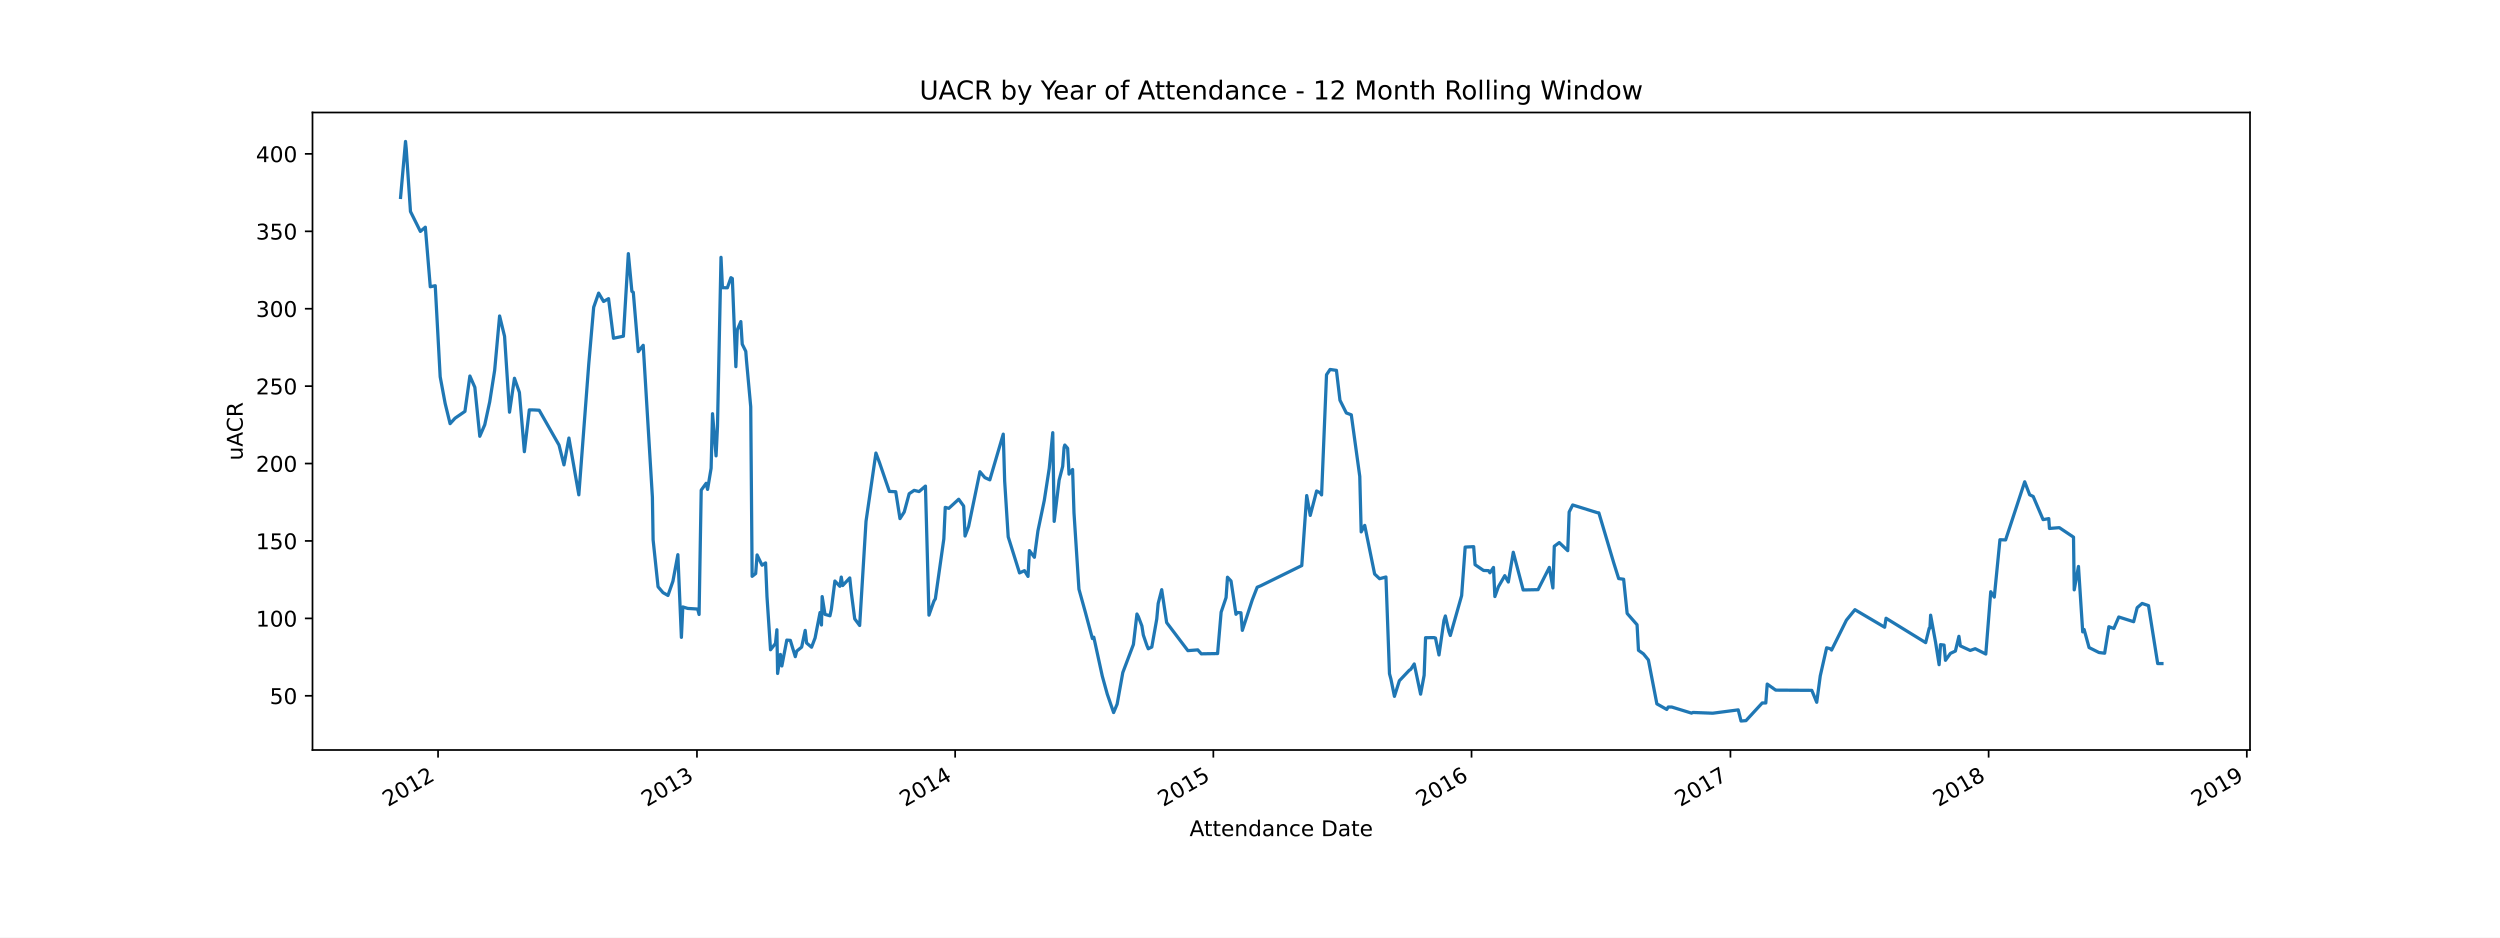
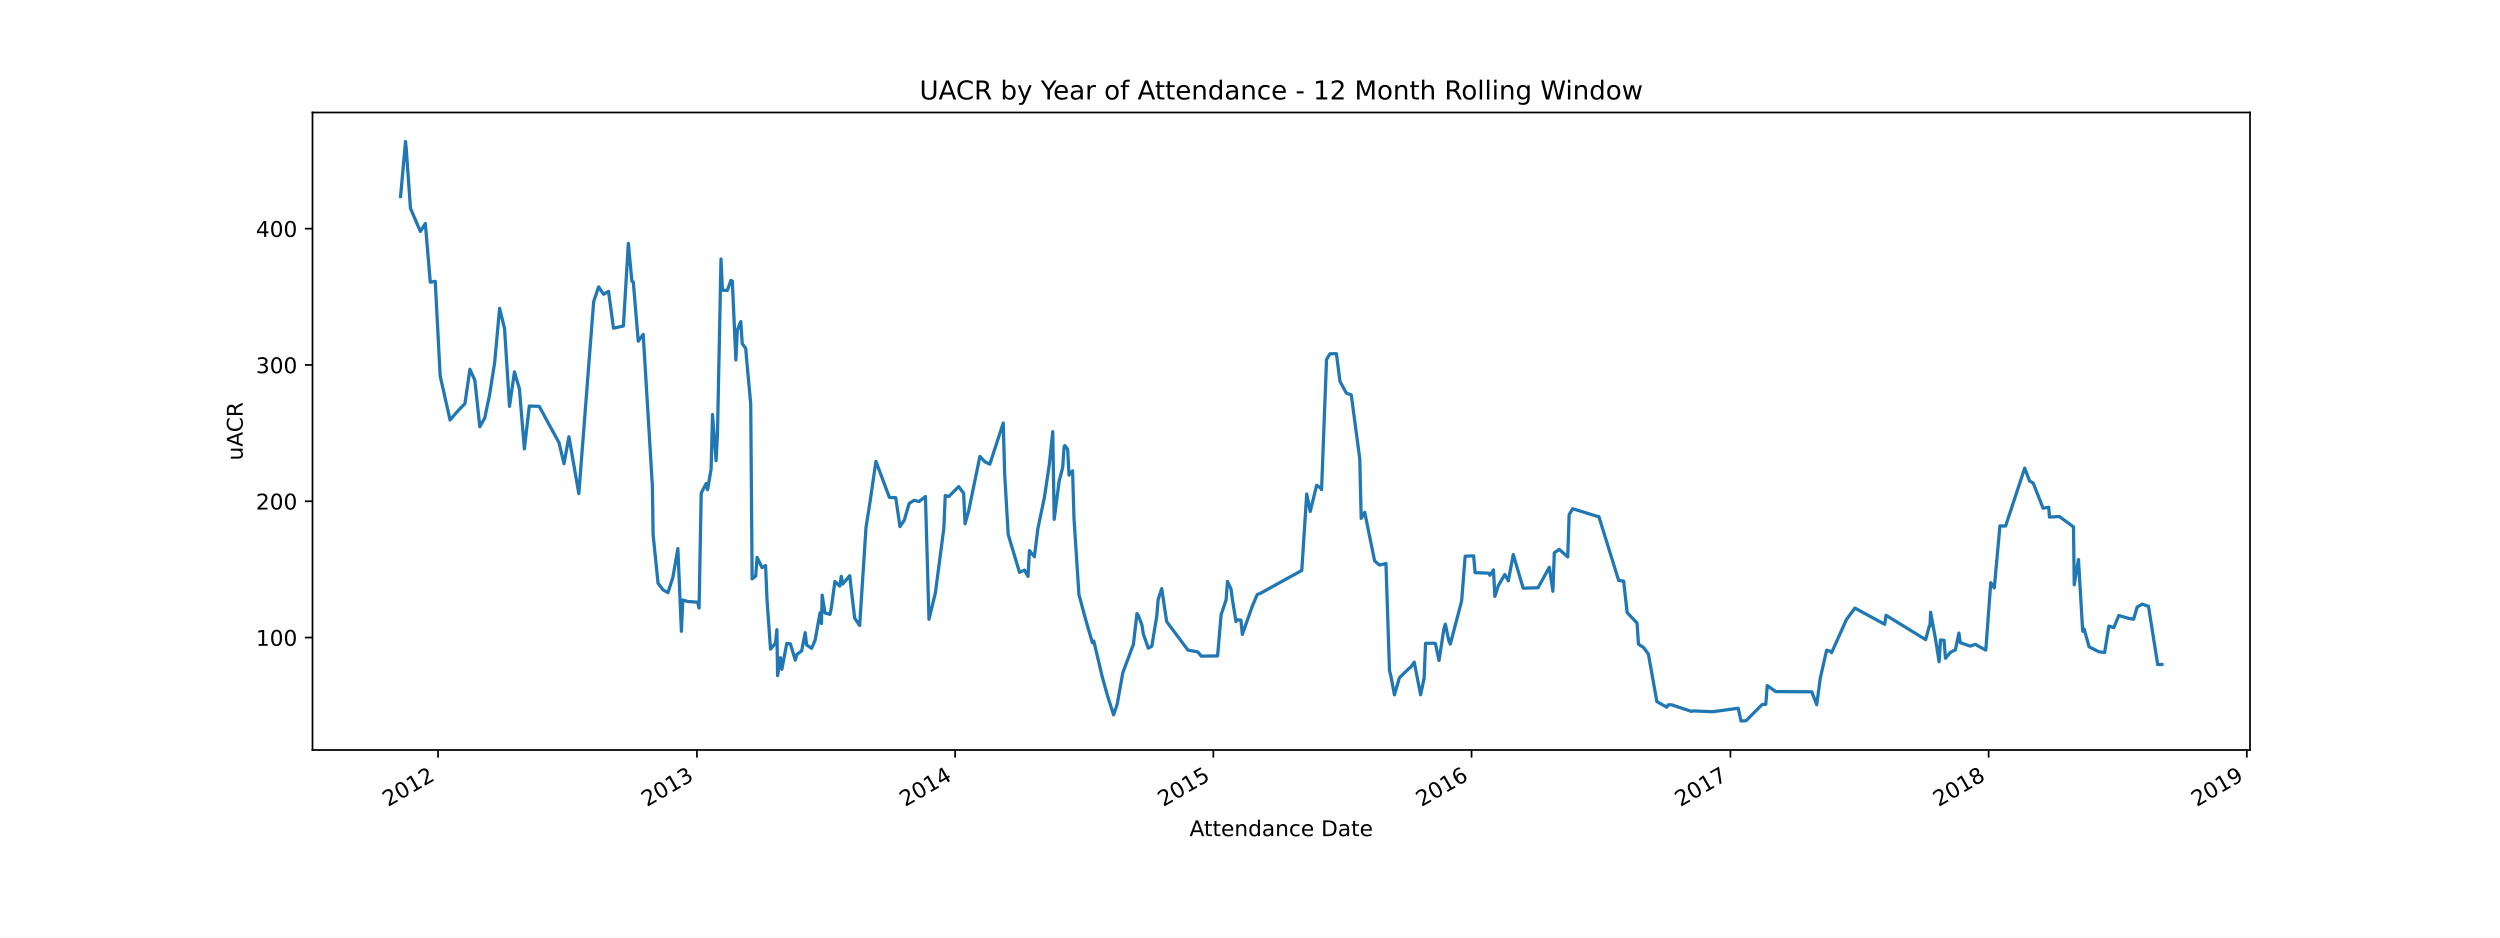
<svg xmlns="http://www.w3.org/2000/svg" xmlns:xlink="http://www.w3.org/1999/xlink" width="1152pt" height="432pt" viewBox="0 0 1152 432" version="1.1">
  <defs>
    <style type="text/css">*{stroke-linejoin: round; stroke-linecap: butt}</style>
  </defs>
  <g id="figure_1">
    <g id="patch_1">
      <path d="M 0 432  L 1152 432  L 1152 0  L 0 0  z " style="fill: #ffffff" />
    </g>
    <g id="axes_1">
      <g id="patch_2">
        <path d="M 144 345.6  L 1036.8 345.6  L 1036.8 51.84  L 144 51.84  z " style="fill: #ffffff" />
      </g>
      <g id="matplotlib.axis_1">
        <g id="xtick_1">
          <g id="line2d_1">
            <defs>
-               <path id="m61295557f3" d="M 0 0  L 0 3.5  " style="stroke: #000000; stroke-width: 0.8" />
+               <path id="m33b42b0a7a" d="M 0 0  L 0 3.5  " style="stroke: #000000; stroke-width: 0.8" />
            </defs>
            <g>
-               <use xlink:href="#m61295557f3" x="201.858" y="345.6" style="stroke: #000000; stroke-width: 0.8" />
+               <use xlink:href="#m33b42b0a7a" x="201.858" y="345.6" style="stroke: #000000; stroke-width: 0.8" />
            </g>
          </g>
          <g id="text_1">
            <g transform="translate(178.7774 371.9054) rotate(-30) scale(0.1 -0.1)">
              <defs>
                <path id="DejaVuSans-32" d="M 1228 531  L 3431 531  L 3431 0  L 469 0  L 469 531  Q 828 903 1448 1529  Q 2069 2156 2228 2338  Q 2531 2678 2651 2914  Q 2772 3150 2772 3378  Q 2772 3750 2511 3984  Q 2250 4219 1831 4219  Q 1534 4219 1204 4116  Q 875 4013 500 3803  L 500 4441  Q 881 4594 1212 4672  Q 1544 4750 1819 4750  Q 2544 4750 2975 4387  Q 3406 4025 3406 3419  Q 3406 3131 3298 2873  Q 3191 2616 2906 2266  Q 2828 2175 2409 1742  Q 1991 1309 1228 531  z " transform="scale(0.015625)" />
                <path id="DejaVuSans-30" d="M 2034 4250  Q 1547 4250 1301 3770  Q 1056 3291 1056 2328  Q 1056 1369 1301 889  Q 1547 409 2034 409  Q 2525 409 2770 889  Q 3016 1369 3016 2328  Q 3016 3291 2770 3770  Q 2525 4250 2034 4250  z M 2034 4750  Q 2819 4750 3233 4129  Q 3647 3509 3647 2328  Q 3647 1150 3233 529  Q 2819 -91 2034 -91  Q 1250 -91 836 529  Q 422 1150 422 2328  Q 422 3509 836 4129  Q 1250 4750 2034 4750  z " transform="scale(0.015625)" />
                <path id="DejaVuSans-31" d="M 794 531  L 1825 531  L 1825 4091  L 703 3866  L 703 4441  L 1819 4666  L 2450 4666  L 2450 531  L 3481 531  L 3481 0  L 794 0  L 794 531  z " transform="scale(0.015625)" />
              </defs>
              <use xlink:href="#DejaVuSans-32" />
              <use xlink:href="#DejaVuSans-30" x="63.623" />
              <use xlink:href="#DejaVuSans-31" x="127.246" />
              <use xlink:href="#DejaVuSans-32" x="190.869" />
            </g>
          </g>
        </g>
        <g id="xtick_2">
          <g id="line2d_2">
            <g>
-               <use xlink:href="#m61295557f3" x="321.158" y="345.6" style="stroke: #000000; stroke-width: 0.8" />
+               <use xlink:href="#m33b42b0a7a" x="321.158" y="345.6" style="stroke: #000000; stroke-width: 0.8" />
            </g>
          </g>
          <g id="text_2">
            <g transform="translate(298.0782 371.9054) rotate(-30) scale(0.1 -0.1)">
              <defs>
                <path id="DejaVuSans-33" d="M 2597 2516  Q 3050 2419 3304 2112  Q 3559 1806 3559 1356  Q 3559 666 3084 287  Q 2609 -91 1734 -91  Q 1441 -91 1130 -33  Q 819 25 488 141  L 488 750  Q 750 597 1062 519  Q 1375 441 1716 441  Q 2309 441 2620 675  Q 2931 909 2931 1356  Q 2931 1769 2642 2001  Q 2353 2234 1838 2234  L 1294 2234  L 1294 2753  L 1863 2753  Q 2328 2753 2575 2939  Q 2822 3125 2822 3475  Q 2822 3834 2567 4026  Q 2313 4219 1838 4219  Q 1578 4219 1281 4162  Q 984 4106 628 3988  L 628 4550  Q 988 4650 1302 4700  Q 1616 4750 1894 4750  Q 2613 4750 3031 4423  Q 3450 4097 3450 3541  Q 3450 3153 3228 2886  Q 3006 2619 2597 2516  z " transform="scale(0.015625)" />
              </defs>
              <use xlink:href="#DejaVuSans-32" />
              <use xlink:href="#DejaVuSans-30" x="63.623" />
              <use xlink:href="#DejaVuSans-31" x="127.246" />
              <use xlink:href="#DejaVuSans-33" x="190.869" />
            </g>
          </g>
        </g>
        <g id="xtick_3">
          <g id="line2d_3">
            <g>
-               <use xlink:href="#m61295557f3" x="440.133" y="345.6" style="stroke: #000000; stroke-width: 0.8" />
+               <use xlink:href="#m33b42b0a7a" x="440.133" y="345.6" style="stroke: #000000; stroke-width: 0.8" />
            </g>
          </g>
          <g id="text_3">
            <g transform="translate(417.053 371.9054) rotate(-30) scale(0.1 -0.1)">
              <defs>
                <path id="DejaVuSans-34" d="M 2419 4116  L 825 1625  L 2419 1625  L 2419 4116  z M 2253 4666  L 3047 4666  L 3047 1625  L 3713 1625  L 3713 1100  L 3047 1100  L 3047 0  L 2419 0  L 2419 1100  L 313 1100  L 313 1709  L 2253 4666  z " transform="scale(0.015625)" />
              </defs>
              <use xlink:href="#DejaVuSans-32" />
              <use xlink:href="#DejaVuSans-30" x="63.623" />
              <use xlink:href="#DejaVuSans-31" x="127.246" />
              <use xlink:href="#DejaVuSans-34" x="190.869" />
            </g>
          </g>
        </g>
        <g id="xtick_4">
          <g id="line2d_4">
            <g>
-               <use xlink:href="#m61295557f3" x="559.108" y="345.6" style="stroke: #000000; stroke-width: 0.8" />
+               <use xlink:href="#m33b42b0a7a" x="559.108" y="345.6" style="stroke: #000000; stroke-width: 0.8" />
            </g>
          </g>
          <g id="text_4">
            <g transform="translate(536.0278 371.9054) rotate(-30) scale(0.1 -0.1)">
              <defs>
                <path id="DejaVuSans-35" d="M 691 4666  L 3169 4666  L 3169 4134  L 1269 4134  L 1269 2991  Q 1406 3038 1543 3061  Q 1681 3084 1819 3084  Q 2600 3084 3056 2656  Q 3513 2228 3513 1497  Q 3513 744 3044 326  Q 2575 -91 1722 -91  Q 1428 -91 1123 -41  Q 819 9 494 109  L 494 744  Q 775 591 1075 516  Q 1375 441 1709 441  Q 2250 441 2565 725  Q 2881 1009 2881 1497  Q 2881 1984 2565 2268  Q 2250 2553 1709 2553  Q 1456 2553 1204 2497  Q 953 2441 691 2322  L 691 4666  z " transform="scale(0.015625)" />
              </defs>
              <use xlink:href="#DejaVuSans-32" />
              <use xlink:href="#DejaVuSans-30" x="63.623" />
              <use xlink:href="#DejaVuSans-31" x="127.246" />
              <use xlink:href="#DejaVuSans-35" x="190.869" />
            </g>
          </g>
        </g>
        <g id="xtick_5">
          <g id="line2d_5">
            <g>
-               <use xlink:href="#m61295557f3" x="678.083" y="345.6" style="stroke: #000000; stroke-width: 0.8" />
+               <use xlink:href="#m33b42b0a7a" x="678.083" y="345.6" style="stroke: #000000; stroke-width: 0.8" />
            </g>
          </g>
          <g id="text_5">
            <g transform="translate(655.0026 371.9054) rotate(-30) scale(0.1 -0.1)">
              <defs>
                <path id="DejaVuSans-36" d="M 2113 2584  Q 1688 2584 1439 2293  Q 1191 2003 1191 1497  Q 1191 994 1439 701  Q 1688 409 2113 409  Q 2538 409 2786 701  Q 3034 994 3034 1497  Q 3034 2003 2786 2293  Q 2538 2584 2113 2584  z M 3366 4563  L 3366 3988  Q 3128 4100 2886 4159  Q 2644 4219 2406 4219  Q 1781 4219 1451 3797  Q 1122 3375 1075 2522  Q 1259 2794 1537 2939  Q 1816 3084 2150 3084  Q 2853 3084 3261 2657  Q 3669 2231 3669 1497  Q 3669 778 3244 343  Q 2819 -91 2113 -91  Q 1303 -91 875 529  Q 447 1150 447 2328  Q 447 3434 972 4092  Q 1497 4750 2381 4750  Q 2619 4750 2861 4703  Q 3103 4656 3366 4563  z " transform="scale(0.015625)" />
              </defs>
              <use xlink:href="#DejaVuSans-32" />
              <use xlink:href="#DejaVuSans-30" x="63.623" />
              <use xlink:href="#DejaVuSans-31" x="127.246" />
              <use xlink:href="#DejaVuSans-36" x="190.869" />
            </g>
          </g>
        </g>
        <g id="xtick_6">
          <g id="line2d_6">
            <g>
-               <use xlink:href="#m61295557f3" x="797.384" y="345.6" style="stroke: #000000; stroke-width: 0.8" />
+               <use xlink:href="#m33b42b0a7a" x="797.384" y="345.6" style="stroke: #000000; stroke-width: 0.8" />
            </g>
          </g>
          <g id="text_6">
            <g transform="translate(774.3034 371.9054) rotate(-30) scale(0.1 -0.1)">
              <defs>
                <path id="DejaVuSans-37" d="M 525 4666  L 3525 4666  L 3525 4397  L 1831 0  L 1172 0  L 2766 4134  L 525 4134  L 525 4666  z " transform="scale(0.015625)" />
              </defs>
              <use xlink:href="#DejaVuSans-32" />
              <use xlink:href="#DejaVuSans-30" x="63.623" />
              <use xlink:href="#DejaVuSans-31" x="127.246" />
              <use xlink:href="#DejaVuSans-37" x="190.869" />
            </g>
          </g>
        </g>
        <g id="xtick_7">
          <g id="line2d_7">
            <g>
-               <use xlink:href="#m61295557f3" x="916.358" y="345.6" style="stroke: #000000; stroke-width: 0.8" />
+               <use xlink:href="#m33b42b0a7a" x="916.358" y="345.6" style="stroke: #000000; stroke-width: 0.8" />
            </g>
          </g>
          <g id="text_7">
            <g transform="translate(893.2782 371.9054) rotate(-30) scale(0.1 -0.1)">
              <defs>
                <path id="DejaVuSans-38" d="M 2034 2216  Q 1584 2216 1326 1975  Q 1069 1734 1069 1313  Q 1069 891 1326 650  Q 1584 409 2034 409  Q 2484 409 2743 651  Q 3003 894 3003 1313  Q 3003 1734 2745 1975  Q 2488 2216 2034 2216  z M 1403 2484  Q 997 2584 770 2862  Q 544 3141 544 3541  Q 544 4100 942 4425  Q 1341 4750 2034 4750  Q 2731 4750 3128 4425  Q 3525 4100 3525 3541  Q 3525 3141 3298 2862  Q 3072 2584 2669 2484  Q 3125 2378 3379 2068  Q 3634 1759 3634 1313  Q 3634 634 3220 271  Q 2806 -91 2034 -91  Q 1263 -91 848 271  Q 434 634 434 1313  Q 434 1759 690 2068  Q 947 2378 1403 2484  z M 1172 3481  Q 1172 3119 1398 2916  Q 1625 2713 2034 2713  Q 2441 2713 2670 2916  Q 2900 3119 2900 3481  Q 2900 3844 2670 4047  Q 2441 4250 2034 4250  Q 1625 4250 1398 4047  Q 1172 3844 1172 3481  z " transform="scale(0.015625)" />
              </defs>
              <use xlink:href="#DejaVuSans-32" />
              <use xlink:href="#DejaVuSans-30" x="63.623" />
              <use xlink:href="#DejaVuSans-31" x="127.246" />
              <use xlink:href="#DejaVuSans-38" x="190.869" />
            </g>
          </g>
        </g>
        <g id="xtick_8">
          <g id="line2d_8">
            <g>
-               <use xlink:href="#m61295557f3" x="1035.333" y="345.6" style="stroke: #000000; stroke-width: 0.8" />
+               <use xlink:href="#m33b42b0a7a" x="1035.333" y="345.6" style="stroke: #000000; stroke-width: 0.8" />
            </g>
          </g>
          <g id="text_8">
            <g transform="translate(1012.253 371.9054) rotate(-30) scale(0.1 -0.1)">
              <defs>
                <path id="DejaVuSans-39" d="M 703 97  L 703 672  Q 941 559 1184 500  Q 1428 441 1663 441  Q 2288 441 2617 861  Q 2947 1281 2994 2138  Q 2813 1869 2534 1725  Q 2256 1581 1919 1581  Q 1219 1581 811 2004  Q 403 2428 403 3163  Q 403 3881 828 4315  Q 1253 4750 1959 4750  Q 2769 4750 3195 4129  Q 3622 3509 3622 2328  Q 3622 1225 3098 567  Q 2575 -91 1691 -91  Q 1453 -91 1209 -44  Q 966 3 703 97  z M 1959 2075  Q 2384 2075 2632 2365  Q 2881 2656 2881 3163  Q 2881 3666 2632 3958  Q 2384 4250 1959 4250  Q 1534 4250 1286 3958  Q 1038 3666 1038 3163  Q 1038 2656 1286 2365  Q 1534 2075 1959 2075  z " transform="scale(0.015625)" />
              </defs>
              <use xlink:href="#DejaVuSans-32" />
              <use xlink:href="#DejaVuSans-30" x="63.623" />
              <use xlink:href="#DejaVuSans-31" x="127.246" />
              <use xlink:href="#DejaVuSans-39" x="190.869" />
            </g>
          </g>
        </g>
        <g id="text_9">
          <g transform="translate(548.1289 385.3049) scale(0.1 -0.1)">
            <defs>
              <path id="DejaVuSans-41" d="M 2188 4044  L 1331 1722  L 3047 1722  L 2188 4044  z M 1831 4666  L 2547 4666  L 4325 0  L 3669 0  L 3244 1197  L 1141 1197  L 716 0  L 50 0  L 1831 4666  z " transform="scale(0.015625)" />
              <path id="DejaVuSans-74" d="M 1172 4494  L 1172 3500  L 2356 3500  L 2356 3053  L 1172 3053  L 1172 1153  Q 1172 725 1289 603  Q 1406 481 1766 481  L 2356 481  L 2356 0  L 1766 0  Q 1100 0 847 248  Q 594 497 594 1153  L 594 3053  L 172 3053  L 172 3500  L 594 3500  L 594 4494  L 1172 4494  z " transform="scale(0.015625)" />
              <path id="DejaVuSans-65" d="M 3597 1894  L 3597 1613  L 953 1613  Q 991 1019 1311 708  Q 1631 397 2203 397  Q 2534 397 2845 478  Q 3156 559 3463 722  L 3463 178  Q 3153 47 2828 -22  Q 2503 -91 2169 -91  Q 1331 -91 842 396  Q 353 884 353 1716  Q 353 2575 817 3079  Q 1281 3584 2069 3584  Q 2775 3584 3186 3129  Q 3597 2675 3597 1894  z M 3022 2063  Q 3016 2534 2758 2815  Q 2500 3097 2075 3097  Q 1594 3097 1305 2825  Q 1016 2553 972 2059  L 3022 2063  z " transform="scale(0.015625)" />
              <path id="DejaVuSans-6e" d="M 3513 2113  L 3513 0  L 2938 0  L 2938 2094  Q 2938 2591 2744 2837  Q 2550 3084 2163 3084  Q 1697 3084 1428 2787  Q 1159 2491 1159 1978  L 1159 0  L 581 0  L 581 3500  L 1159 3500  L 1159 2956  Q 1366 3272 1645 3428  Q 1925 3584 2291 3584  Q 2894 3584 3203 3211  Q 3513 2838 3513 2113  z " transform="scale(0.015625)" />
              <path id="DejaVuSans-64" d="M 2906 2969  L 2906 4863  L 3481 4863  L 3481 0  L 2906 0  L 2906 525  Q 2725 213 2448 61  Q 2172 -91 1784 -91  Q 1150 -91 751 415  Q 353 922 353 1747  Q 353 2572 751 3078  Q 1150 3584 1784 3584  Q 2172 3584 2448 3432  Q 2725 3281 2906 2969  z M 947 1747  Q 947 1113 1208 752  Q 1469 391 1925 391  Q 2381 391 2643 752  Q 2906 1113 2906 1747  Q 2906 2381 2643 2742  Q 2381 3103 1925 3103  Q 1469 3103 1208 2742  Q 947 2381 947 1747  z " transform="scale(0.015625)" />
              <path id="DejaVuSans-61" d="M 2194 1759  Q 1497 1759 1228 1600  Q 959 1441 959 1056  Q 959 750 1161 570  Q 1363 391 1709 391  Q 2188 391 2477 730  Q 2766 1069 2766 1631  L 2766 1759  L 2194 1759  z M 3341 1997  L 3341 0  L 2766 0  L 2766 531  Q 2569 213 2275 61  Q 1981 -91 1556 -91  Q 1019 -91 701 211  Q 384 513 384 1019  Q 384 1609 779 1909  Q 1175 2209 1959 2209  L 2766 2209  L 2766 2266  Q 2766 2663 2505 2880  Q 2244 3097 1772 3097  Q 1472 3097 1187 3025  Q 903 2953 641 2809  L 641 3341  Q 956 3463 1253 3523  Q 1550 3584 1831 3584  Q 2591 3584 2966 3190  Q 3341 2797 3341 1997  z " transform="scale(0.015625)" />
              <path id="DejaVuSans-63" d="M 3122 3366  L 3122 2828  Q 2878 2963 2633 3030  Q 2388 3097 2138 3097  Q 1578 3097 1268 2742  Q 959 2388 959 1747  Q 959 1106 1268 751  Q 1578 397 2138 397  Q 2388 397 2633 464  Q 2878 531 3122 666  L 3122 134  Q 2881 22 2623 -34  Q 2366 -91 2075 -91  Q 1284 -91 818 406  Q 353 903 353 1747  Q 353 2603 823 3093  Q 1294 3584 2113 3584  Q 2378 3584 2631 3529  Q 2884 3475 3122 3366  z " transform="scale(0.015625)" />
              <path id="DejaVuSans-20" transform="scale(0.015625)" />
              <path id="DejaVuSans-44" d="M 1259 4147  L 1259 519  L 2022 519  Q 2988 519 3436 956  Q 3884 1394 3884 2338  Q 3884 3275 3436 3711  Q 2988 4147 2022 4147  L 1259 4147  z M 628 4666  L 1925 4666  Q 3281 4666 3915 4102  Q 4550 3538 4550 2338  Q 4550 1131 3912 565  Q 3275 0 1925 0  L 628 0  L 628 4666  z " transform="scale(0.015625)" />
            </defs>
            <use xlink:href="#DejaVuSans-41" />
            <use xlink:href="#DejaVuSans-74" x="66.658" />
            <use xlink:href="#DejaVuSans-74" x="105.867" />
            <use xlink:href="#DejaVuSans-65" x="145.076" />
            <use xlink:href="#DejaVuSans-6e" x="206.6" />
            <use xlink:href="#DejaVuSans-64" x="269.979" />
            <use xlink:href="#DejaVuSans-61" x="333.455" />
            <use xlink:href="#DejaVuSans-6e" x="394.734" />
            <use xlink:href="#DejaVuSans-63" x="458.113" />
            <use xlink:href="#DejaVuSans-65" x="513.094" />
            <use xlink:href="#DejaVuSans-20" x="574.617" />
            <use xlink:href="#DejaVuSans-44" x="606.404" />
            <use xlink:href="#DejaVuSans-61" x="683.406" />
            <use xlink:href="#DejaVuSans-74" x="744.686" />
            <use xlink:href="#DejaVuSans-65" x="783.895" />
          </g>
        </g>
      </g>
      <g id="matplotlib.axis_2">
        <g id="ytick_1">
          <g id="line2d_9">
            <defs>
-               <path id="mdaf5962783" d="M 0 0  L -3.5 0  " style="stroke: #000000; stroke-width: 0.8" />
+               <path id="mf4fd5e8394" d="M 0 0  L -3.5 0  " style="stroke: #000000; stroke-width: 0.8" />
            </defs>
            <g>
-               <use xlink:href="#mdaf5962783" x="144" y="320.621" style="stroke: #000000; stroke-width: 0.8" />
+               <use xlink:href="#mf4fd5e8394" x="144" y="293.783" style="stroke: #000000; stroke-width: 0.8" />
            </g>
          </g>
          <g id="text_10">
-             <g transform="translate(124.275 324.4206) scale(0.1 -0.1)">
-               <use xlink:href="#DejaVuSans-35" />
-               <use xlink:href="#DejaVuSans-30" x="63.623" />
+             <g transform="translate(117.9125 297.5824) scale(0.1 -0.1)">
+               <use xlink:href="#DejaVuSans-31" />
+               <use xlink:href="#DejaVuSans-30" x="63.623" />
+               <use xlink:href="#DejaVuSans-30" x="127.246" />
            </g>
          </g>
        </g>
        <g id="ytick_2">
          <g id="line2d_10">
            <g>
-               <use xlink:href="#mdaf5962783" x="144" y="284.948" style="stroke: #000000; stroke-width: 0.8" />
+               <use xlink:href="#mf4fd5e8394" x="144" y="230.979" style="stroke: #000000; stroke-width: 0.8" />
            </g>
          </g>
          <g id="text_11">
-             <g transform="translate(117.9125 288.7476) scale(0.1 -0.1)">
-               <use xlink:href="#DejaVuSans-31" />
+             <g transform="translate(117.9125 234.7785) scale(0.1 -0.1)">
+               <use xlink:href="#DejaVuSans-32" />
              <use xlink:href="#DejaVuSans-30" x="63.623" />
              <use xlink:href="#DejaVuSans-30" x="127.246" />
            </g>
          </g>
        </g>
        <g id="ytick_3">
          <g id="line2d_11">
            <g>
-               <use xlink:href="#mdaf5962783" x="144" y="249.275" style="stroke: #000000; stroke-width: 0.8" />
+               <use xlink:href="#mf4fd5e8394" x="144" y="168.175" style="stroke: #000000; stroke-width: 0.8" />
            </g>
          </g>
          <g id="text_12">
-             <g transform="translate(117.9125 253.0746) scale(0.1 -0.1)">
-               <use xlink:href="#DejaVuSans-31" />
-               <use xlink:href="#DejaVuSans-35" x="63.623" />
+             <g transform="translate(117.9125 171.9747) scale(0.1 -0.1)">
+               <use xlink:href="#DejaVuSans-33" />
+               <use xlink:href="#DejaVuSans-30" x="63.623" />
              <use xlink:href="#DejaVuSans-30" x="127.246" />
            </g>
          </g>
        </g>
        <g id="ytick_4">
          <g id="line2d_12">
            <g>
-               <use xlink:href="#mdaf5962783" x="144" y="213.602" style="stroke: #000000; stroke-width: 0.8" />
+               <use xlink:href="#mf4fd5e8394" x="144" y="105.372" style="stroke: #000000; stroke-width: 0.8" />
            </g>
          </g>
          <g id="text_13">
-             <g transform="translate(117.9125 217.4016) scale(0.1 -0.1)">
-               <use xlink:href="#DejaVuSans-32" />
+             <g transform="translate(117.9125 109.1708) scale(0.1 -0.1)">
+               <use xlink:href="#DejaVuSans-34" />
              <use xlink:href="#DejaVuSans-30" x="63.623" />
              <use xlink:href="#DejaVuSans-30" x="127.246" />
            </g>
          </g>
        </g>
-         <g id="ytick_5">
-           <g id="line2d_13">
-             <g>
-               <use xlink:href="#mdaf5962783" x="144" y="177.929" style="stroke: #000000; stroke-width: 0.8" />
-             </g>
-           </g>
-           <g id="text_14">
-             <g transform="translate(117.9125 181.7286) scale(0.1 -0.1)">
-               <use xlink:href="#DejaVuSans-32" />
-               <use xlink:href="#DejaVuSans-35" x="63.623" />
-               <use xlink:href="#DejaVuSans-30" x="127.246" />
-             </g>
-           </g>
-         </g>
-         <g id="ytick_6">
-           <g id="line2d_14">
-             <g>
-               <use xlink:href="#mdaf5962783" x="144" y="142.256" style="stroke: #000000; stroke-width: 0.8" />
-             </g>
-           </g>
-           <g id="text_15">
-             <g transform="translate(117.9125 146.0556) scale(0.1 -0.1)">
-               <use xlink:href="#DejaVuSans-33" />
-               <use xlink:href="#DejaVuSans-30" x="63.623" />
-               <use xlink:href="#DejaVuSans-30" x="127.246" />
-             </g>
-           </g>
-         </g>
-         <g id="ytick_7">
-           <g id="line2d_15">
-             <g>
-               <use xlink:href="#mdaf5962783" x="144" y="106.583" style="stroke: #000000; stroke-width: 0.8" />
-             </g>
-           </g>
-           <g id="text_16">
-             <g transform="translate(117.9125 110.3826) scale(0.1 -0.1)">
-               <use xlink:href="#DejaVuSans-33" />
-               <use xlink:href="#DejaVuSans-35" x="63.623" />
-               <use xlink:href="#DejaVuSans-30" x="127.246" />
-             </g>
-           </g>
-         </g>
-         <g id="ytick_8">
-           <g id="line2d_16">
-             <g>
-               <use xlink:href="#mdaf5962783" x="144" y="70.91" style="stroke: #000000; stroke-width: 0.8" />
-             </g>
-           </g>
-           <g id="text_17">
-             <g transform="translate(117.9125 74.70963) scale(0.1 -0.1)">
-               <use xlink:href="#DejaVuSans-34" />
-               <use xlink:href="#DejaVuSans-30" x="63.623" />
-               <use xlink:href="#DejaVuSans-30" x="127.246" />
-             </g>
-           </g>
-         </g>
-         <g id="text_18">
+         <g id="text_14">
          <g transform="translate(111.8328 212.1872) rotate(-90) scale(0.1 -0.1)">
            <defs>
              <path id="DejaVuSans-75" d="M 544 1381  L 544 3500  L 1119 3500  L 1119 1403  Q 1119 906 1312 657  Q 1506 409 1894 409  Q 2359 409 2629 706  Q 2900 1003 2900 1516  L 2900 3500  L 3475 3500  L 3475 0  L 2900 0  L 2900 538  Q 2691 219 2414 64  Q 2138 -91 1772 -91  Q 1169 -91 856 284  Q 544 659 544 1381  z M 1991 3584  L 1991 3584  z " transform="scale(0.015625)" />
              <path id="DejaVuSans-43" d="M 4122 4306  L 4122 3641  Q 3803 3938 3442 4084  Q 3081 4231 2675 4231  Q 1875 4231 1450 3742  Q 1025 3253 1025 2328  Q 1025 1406 1450 917  Q 1875 428 2675 428  Q 3081 428 3442 575  Q 3803 722 4122 1019  L 4122 359  Q 3791 134 3420 21  Q 3050 -91 2638 -91  Q 1578 -91 968 557  Q 359 1206 359 2328  Q 359 3453 968 4101  Q 1578 4750 2638 4750  Q 3056 4750 3426 4639  Q 3797 4528 4122 4306  z " transform="scale(0.015625)" />
              <path id="DejaVuSans-52" d="M 2841 2188  Q 3044 2119 3236 1894  Q 3428 1669 3622 1275  L 4263 0  L 3584 0  L 2988 1197  Q 2756 1666 2539 1819  Q 2322 1972 1947 1972  L 1259 1972  L 1259 0  L 628 0  L 628 4666  L 2053 4666  Q 2853 4666 3247 4331  Q 3641 3997 3641 3322  Q 3641 2881 3436 2590  Q 3231 2300 2841 2188  z M 1259 4147  L 1259 2491  L 2053 2491  Q 2509 2491 2742 2702  Q 2975 2913 2975 3322  Q 2975 3731 2742 3939  Q 2509 4147 2053 4147  L 1259 4147  z " transform="scale(0.015625)" />
            </defs>
            <use xlink:href="#DejaVuSans-75" />
            <use xlink:href="#DejaVuSans-41" x="63.379" />
            <use xlink:href="#DejaVuSans-43" x="130.037" />
            <use xlink:href="#DejaVuSans-52" x="199.861" />
          </g>
        </g>
      </g>
-       <g id="line2d_17">
-         <path d="M 184.582 90.965  L 186.864 65.193  L 187.189 68.543  L 189.145 97.461  L 193.709 106.635  L 195.99 104.697  L 198.272 132.138  L 200.554 131.658  L 202.835 173.621  L 205.117 185.886  L 207.399 195.22  L 209.681 192.714  L 214.244 189.559  L 216.526 173.274  L 218.807 178.467  L 221.089 201.028  L 223.371 195.743  L 225.653 185.19  L 227.934 170.665  L 230.216 145.6  L 232.498 154.97  L 234.779 189.932  L 237.061 174.309  L 239.343 180.834  L 241.625 208.129  L 243.906 188.875  L 246.188 188.901  L 248.47 189.044  L 257.596 205.097  L 259.878 214.202  L 262.16 201.854  L 266.723 228.011  L 271.287 167.911  L 273.568 141.582  L 275.85 135.071  L 278.132 138.918  L 280.414 137.623  L 282.695 155.858  L 287.259 154.921  L 289.54 116.886  L 291.17 134.256  L 291.822 134.711  L 294.104 162.027  L 296.386 159.119  L 300.623 229.121  L 300.949 248.73  L 303.231 270.385  L 305.512 273.08  L 307.794 274.383  L 310.076 267.848  L 312.358 255.599  L 313.987 293.694  L 314.639 279.676  L 316.921 280.364  L 321.484 280.646  L 322.136 283.141  L 323.114 225.852  L 325.396 222.709  L 326.048 225.514  L 327.678 215.758  L 328.329 190.641  L 329.959 210.057  L 330.611 196.695  L 332.241 118.587  L 332.893 132.566  L 335.175 132.611  L 336.804 127.958  L 337.456 128.352  L 339.086 168.963  L 339.738 152.038  L 341.368 148.189  L 342.02 158.594  L 343.65 161.889  L 343.975 166.083  L 345.931 187.431  L 346.583 265.566  L 348.213 264.294  L 348.865 255.723  L 351.147 260.446  L 352.776 259.393  L 353.428 274.952  L 355.058 299.405  L 357.34 296.521  L 357.992 290.204  L 358.318 310.322  L 359.621 301.573  L 360.273 306.874  L 362.555 294.963  L 364.185 295.073  L 366.467 302.583  L 367.119 300.049  L 369.4 298.188  L 371.03 290.494  L 371.682 296.295  L 373.964 298.238  L 375.593 293.955  L 377.875 282.246  L 378.527 287.989  L 378.853 274.92  L 380.157 283.103  L 382.439 283.751  L 383.09 280.7  L 384.72 267.74  L 387.002 270.166  L 387.654 265.926  L 388.306 269.819  L 391.565 266.32  L 392.217 272.528  L 393.847 285.153  L 396.129 288.22  L 399.062 240.212  L 403.626 208.767  L 405.256 213.114  L 409.819 226.448  L 412.753 226.58  L 414.708 238.97  L 416.664 235.941  L 418.946 227.511  L 421.228 225.956  L 423.509 226.507  L 426.443 223.995  L 428.073 283.449  L 430.354 276.977  L 431.006 275.939  L 434.918 248.308  L 435.57 233.805  L 437.2 234.252  L 441.763 230.049  L 444.045 233.192  L 444.697 247.001  L 446.326 242.622  L 451.542 217.379  L 453.823 220.079  L 456.105 221.12  L 462.298 200.058  L 462.95 221.701  L 464.58 247.386  L 469.795 263.994  L 472.077 262.959  L 473.707 265.609  L 474.359 253.709  L 476.641 256.795  L 478.27 244.666  L 481.204 230.595  L 483.486 215.83  L 485.115 199.383  L 485.767 240.244  L 488.049 221.226  L 489.679 214.926  L 490.331 206.177  L 490.657 205.075  L 491.961 206.573  L 492.612 218.479  L 494.242 216.344  L 494.894 236.296  L 497.176 271.491  L 500.11 282.047  L 503.369 294.23  L 504.021 293.628  L 507.933 311.55  L 510.214 319.808  L 513.148 328.349  L 514.778 324.459  L 517.385 309.907  L 522.275 296.978  L 523.904 282.941  L 524.556 284.143  L 526.186 288.454  L 526.838 292.623  L 528.468 297.393  L 529.12 298.955  L 530.75 298.149  L 533.031 285.24  L 533.683 278.114  L 535.313 271.729  L 537.595 286.881  L 547.373 299.811  L 551.937 299.465  L 553.567 301.296  L 554.219 301.27  L 561.064 301.162  L 562.694 282.094  L 564.975 275.36  L 565.627 265.987  L 567.257 267.726  L 569.539 283.062  L 570.191 282.24  L 571.82 282.363  L 572.472 290.47  L 577.036 276.443  L 579.317 270.593  L 580.947 269.922  L 599.853 260.619  L 602.135 228.359  L 603.764 237.492  L 606.698 226.246  L 608.328 227.09  L 608.98 228.052  L 611.261 172.682  L 612.891 170.254  L 615.825 170.66  L 617.455 184.431  L 620.388 190.291  L 622.67 191.144  L 626.581 219.549  L 627.233 245.095  L 628.863 242.101  L 633.427 264.513  L 635.708 266.665  L 638.642 265.879  L 640.272 310.456  L 640.924 312.868  L 642.553 320.877  L 644.835 313.676  L 649.398 308.859  L 650.05 308.442  L 651.68 305.952  L 654.614 319.869  L 656.244 311.176  L 656.896 293.851  L 660.807 293.816  L 661.459 294.017  L 663.089 301.8  L 665.37 285.902  L 666.022 283.836  L 667.652 291.022  L 668.304 292.836  L 673.519 274.473  L 675.149 252.097  L 679.061 251.902  L 679.713 260.209  L 683.624 262.872  L 685.906 262.949  L 686.558 263.947  L 688.188 261.484  L 688.839 274.891  L 690.469 270.363  L 693.403 265.269  L 695.033 268.189  L 697.314 254.486  L 701.878 271.853  L 708.723 271.712  L 713.938 261.457  L 715.568 270.926  L 716.22 251.727  L 718.502 250.023  L 722.413 253.74  L 723.065 235.932  L 724.695 232.693  L 736.103 236.259  L 736.755 236.33  L 743.6 259.339  L 745.882 266.599  L 748.164 266.917  L 749.794 282.669  L 754.357 287.884  L 755.009 299.66  L 757.291 301.29  L 759.572 304.09  L 763.484 324.337  L 768.047 326.91  L 768.699 325.807  L 770.329 325.795  L 779.456 328.604  L 780.108 328.299  L 789.235 328.647  L 800.969 327.111  L 802.273 332.247  L 804.555 332.059  L 812.052 323.912  L 813.681 323.93  L 814.333 315.22  L 818.245 318.007  L 834.869 318.11  L 837.15 323.613  L 838.78 311.422  L 841.714 298.495  L 843.344 298.913  L 843.996 299.541  L 850.841 285.746  L 854.752 280.947  L 868.442 289.03  L 869.094 284.889  L 887.348 296.125  L 888.978 289.493  L 889.304 289.435  L 889.63 283.478  L 891.912 295.974  L 893.541 306.289  L 894.193 297.047  L 895.823 297.263  L 896.475 304.268  L 898.757 301.076  L 901.038 300.011  L 902.668 293.218  L 903.32 297.619  L 907.883 299.73  L 910.165 298.922  L 915.055 301.379  L 917.336 272.673  L 918.966 275.147  L 921.574 248.71  L 924.181 248.795  L 932.982 222.008  L 935.264 227.989  L 936.894 228.768  L 941.457 239.441  L 944.065 238.979  L 944.391 243.512  L 948.954 243.145  L 955.473 247.518  L 955.799 271.797  L 957.755 261.024  L 959.711 291.151  L 960.363 290.075  L 962.644 298.389  L 967.208 300.679  L 969.816 300.996  L 971.771 288.787  L 974.053 289.601  L 976.335 284.314  L 983.18 286.485  L 984.81 280.013  L 987.091 278.066  L 990.025 279.066  L 994.262 305.76  L 996.218 305.769  L 996.218 305.769  " clip-path="url(#pb9d83eeda1)" style="fill: none; stroke: #1f77b4; stroke-width: 1.5; stroke-linecap: square" />
+       <g id="line2d_13">
+         <path d="M 184.582 90.561  L 186.864 65.193  L 187.189 68.548  L 189.145 96.004  L 193.709 106.642  L 195.99 102.979  L 198.272 130.043  L 200.554 129.636  L 202.835 173.258  L 207.399 193.549  L 209.681 190.826  L 211.962 188.314  L 214.244 185.991  L 216.526 170.169  L 218.807 175.227  L 221.089 196.639  L 223.371 192.625  L 225.653 181.62  L 227.934 167.084  L 230.216 142.081  L 232.498 151.418  L 234.779 187.236  L 237.061 171.352  L 239.343 179.167  L 241.625 206.864  L 243.906 187.098  L 248.47 187.254  L 257.596 204.018  L 259.878 213.665  L 262.16 201.264  L 266.723 227.422  L 273.568 138.926  L 275.85 132.182  L 278.132 135.587  L 280.414 134.28  L 282.695 151.244  L 287.259 150.213  L 289.54 112.158  L 291.17 129.556  L 291.822 129.937  L 294.104 157.241  L 296.386 154.091  L 300.623 224.017  L 300.949 246.421  L 303.231 268.767  L 305.512 271.791  L 307.794 273.104  L 310.076 266.01  L 312.358 252.772  L 313.987 290.883  L 314.639 276.489  L 316.921 277.169  L 321.484 277.493  L 322.136 280.18  L 323.114 227.227  L 325.396 222.83  L 326.048 225.671  L 327.678 216.161  L 328.329 191.016  L 329.959 212.277  L 330.611 200.011  L 332.241 119.386  L 332.893 133.73  L 335.175 133.806  L 336.804 129.17  L 337.456 129.614  L 339.086 165.895  L 339.738 152.23  L 341.368 148.181  L 342.02 158.355  L 343.65 160.596  L 343.975 164.823  L 345.931 186.122  L 346.583 266.754  L 348.213 265.454  L 348.865 256.857  L 351.147 261.564  L 352.776 260.608  L 353.428 276.204  L 355.058 299.104  L 357.34 296.415  L 357.992 290.154  L 358.318 311.345  L 359.621 303.081  L 360.273 308.42  L 362.555 296.5  L 364.185 296.655  L 366.467 304.187  L 367.119 301.648  L 369.4 299.928  L 371.03 291.523  L 371.682 297.171  L 373.964 298.764  L 375.593 295.071  L 377.875 282.342  L 378.527 287.317  L 378.853 274.23  L 380.157 282.433  L 382.439 283.088  L 383.09 280.006  L 384.72 267.944  L 387.002 270.075  L 387.654 265.574  L 388.306 269.146  L 391.565 265.281  L 392.217 271.21  L 393.847 284.855  L 396.129 288.205  L 399.062 242.961  L 400.692 232.717  L 403.626 212.592  L 409.819 229.195  L 412.753 229.338  L 414.708 242.659  L 416.664 239.737  L 418.946 231.988  L 421.228 230.547  L 423.509 231.098  L 426.443 228.805  L 428.073 285.372  L 431.006 273.313  L 434.918 243.44  L 435.57 228.312  L 437.2 228.795  L 441.763 224.236  L 444.045 227.271  L 444.697 241.35  L 446.326 235.573  L 451.542 210.295  L 453.823 212.776  L 456.105 213.902  L 462.298 194.938  L 462.95 218.367  L 464.58 246.314  L 469.795 263.738  L 472.077 262.716  L 473.707 265.591  L 474.359 253.703  L 476.641 256.531  L 478.27 243.47  L 481.204 229.489  L 483.486 214.38  L 485.115 198.9  L 485.767 239.32  L 488.049 221.751  L 489.679 215.453  L 490.331 205.999  L 490.657 205.319  L 491.961 207.02  L 492.612 218.914  L 494.242 216.95  L 494.894 238.871  L 497.176 274.015  L 500.11 284.92  L 503.369 296.197  L 504.021 295.395  L 507.933 311.964  L 510.214 320.172  L 513.148 329.418  L 514.778 324.614  L 517.385 310.006  L 522.275 296.882  L 523.904 282.71  L 524.556 283.644  L 526.186 287.951  L 526.838 292.115  L 529.12 298.686  L 530.75 297.792  L 533.031 283.946  L 533.683 276.202  L 535.313 271.254  L 537.595 286.417  L 547.373 299.523  L 551.937 300.408  L 553.567 302.369  L 554.219 302.343  L 561.064 302.236  L 562.694 283.214  L 564.975 276.462  L 565.627 267.944  L 567.257 271.433  L 567.909 276.447  L 569.539 286.45  L 570.191 285.603  L 571.82 285.736  L 572.472 292.346  L 577.036 279.387  L 579.317 273.984  L 580.947 273.314  L 599.853 262.867  L 602.135 227.611  L 603.764 235.692  L 606.698 223.614  L 608.328 224.717  L 608.98 225.629  L 611.261 165.629  L 612.891 163.002  L 615.825 162.996  L 617.455 175.732  L 620.388 181.144  L 622.67 181.996  L 626.581 211.484  L 627.233 238.869  L 628.863 236.057  L 633.427 258.499  L 635.708 260.396  L 638.642 259.663  L 640.272 308.888  L 640.924 311.507  L 642.553 320.182  L 644.835 312.326  L 649.398 307.889  L 650.05 307.47  L 651.68 305.091  L 654.614 320.158  L 656.244 312.451  L 656.896 296.445  L 660.807 296.395  L 661.459 296.593  L 663.089 304.38  L 665.37 289.689  L 666.022 287.614  L 667.652 295.389  L 668.304 296.819  L 673.519 276.908  L 675.149 256.296  L 679.061 256.15  L 679.713 263.884  L 685.906 264.093  L 686.558 265.093  L 688.188 262.615  L 688.839 274.817  L 690.469 269.774  L 693.403 264.72  L 695.033 267.651  L 697.314 255.533  L 701.878 271.031  L 708.723 270.843  L 713.938 261.382  L 715.568 272.468  L 716.22 254.727  L 718.502 253.168  L 722.413 256.639  L 723.065 237.155  L 724.695 234.414  L 736.103 237.972  L 736.755 238.036  L 745.882 267.475  L 748.164 267.754  L 749.794 282.288  L 754.357 287.111  L 755.009 296.859  L 757.291 298.319  L 759.572 301.368  L 763.484 323.302  L 768.047 325.878  L 768.699 324.789  L 770.329 324.795  L 779.456 327.834  L 780.108 327.581  L 789.235 327.967  L 800.969 326.357  L 802.273 332.247  L 804.555 332.109  L 812.052 324.576  L 813.681 324.58  L 814.333 315.897  L 818.245 318.692  L 834.869 318.787  L 837.15 324.741  L 838.78 312.518  L 841.714 299.587  L 843.344 300.102  L 843.996 300.775  L 850.841 285.468  L 854.752 280.212  L 868.442 287.67  L 869.094 283.523  L 887.348 294.748  L 888.978 288.616  L 889.304 288.571  L 889.63 282.126  L 891.912 294.602  L 893.541 304.924  L 894.193 294.863  L 895.823 295.062  L 896.475 303.335  L 898.757 300.584  L 901.038 299.417  L 902.668 291.721  L 903.32 296.143  L 907.883 297.74  L 910.165 296.909  L 915.055 299.567  L 917.336 268.479  L 918.966 270.93  L 921.574 242.329  L 924.181 242.407  L 932.982 215.724  L 935.264 221.693  L 936.894 222.583  L 941.457 234.165  L 944.065 233.749  L 944.391 238.276  L 948.954 238.012  L 955.473 242.815  L 955.799 269.476  L 957.755 257.822  L 959.711 290.907  L 960.363 289.819  L 962.644 298.051  L 967.208 300.344  L 969.816 300.674  L 971.771 288.477  L 974.053 289.221  L 976.335 283.619  L 980.898 284.956  L 983.18 285.329  L 984.81 279.747  L 987.091 278.388  L 990.025 279.39  L 994.262 306.197  L 996.218 306.207  L 996.218 306.207  " clip-path="url(#p838496dde9)" style="fill: none; stroke: #1f77b4; stroke-width: 1.5; stroke-linecap: square" />
      </g>
      <g id="patch_3">
        <path d="M 144 345.6  L 144 51.84  " style="fill: none; stroke: #000000; stroke-width: 0.8; stroke-linejoin: miter; stroke-linecap: square" />
      </g>
      <g id="patch_4">
        <path d="M 1036.8 345.6  L 1036.8 51.84  " style="fill: none; stroke: #000000; stroke-width: 0.8; stroke-linejoin: miter; stroke-linecap: square" />
      </g>
      <g id="patch_5">
        <path d="M 144 345.6  L 1036.8 345.6  " style="fill: none; stroke: #000000; stroke-width: 0.8; stroke-linejoin: miter; stroke-linecap: square" />
      </g>
      <g id="patch_6">
        <path d="M 144 51.84  L 1036.8 51.84  " style="fill: none; stroke: #000000; stroke-width: 0.8; stroke-linejoin: miter; stroke-linecap: square" />
      </g>
-       <g id="text_19">
+       <g id="text_15">
        <g transform="translate(423.7209 45.84) scale(0.12 -0.12)">
          <defs>
            <path id="DejaVuSans-55" d="M 556 4666  L 1191 4666  L 1191 1831  Q 1191 1081 1462 751  Q 1734 422 2344 422  Q 2950 422 3222 751  Q 3494 1081 3494 1831  L 3494 4666  L 4128 4666  L 4128 1753  Q 4128 841 3676 375  Q 3225 -91 2344 -91  Q 1459 -91 1007 375  Q 556 841 556 1753  L 556 4666  z " transform="scale(0.015625)" />
            <path id="DejaVuSans-62" d="M 3116 1747  Q 3116 2381 2855 2742  Q 2594 3103 2138 3103  Q 1681 3103 1420 2742  Q 1159 2381 1159 1747  Q 1159 1113 1420 752  Q 1681 391 2138 391  Q 2594 391 2855 752  Q 3116 1113 3116 1747  z M 1159 2969  Q 1341 3281 1617 3432  Q 1894 3584 2278 3584  Q 2916 3584 3314 3078  Q 3713 2572 3713 1747  Q 3713 922 3314 415  Q 2916 -91 2278 -91  Q 1894 -91 1617 61  Q 1341 213 1159 525  L 1159 0  L 581 0  L 581 4863  L 1159 4863  L 1159 2969  z " transform="scale(0.015625)" />
            <path id="DejaVuSans-79" d="M 2059 -325  Q 1816 -950 1584 -1140  Q 1353 -1331 966 -1331  L 506 -1331  L 506 -850  L 844 -850  Q 1081 -850 1212 -737  Q 1344 -625 1503 -206  L 1606 56  L 191 3500  L 800 3500  L 1894 763  L 2988 3500  L 3597 3500  L 2059 -325  z " transform="scale(0.015625)" />
            <path id="DejaVuSans-59" d="M -13 4666  L 666 4666  L 1959 2747  L 3244 4666  L 3922 4666  L 2272 2222  L 2272 0  L 1638 0  L 1638 2222  L -13 4666  z " transform="scale(0.015625)" />
            <path id="DejaVuSans-72" d="M 2631 2963  Q 2534 3019 2420 3045  Q 2306 3072 2169 3072  Q 1681 3072 1420 2755  Q 1159 2438 1159 1844  L 1159 0  L 581 0  L 581 3500  L 1159 3500  L 1159 2956  Q 1341 3275 1631 3429  Q 1922 3584 2338 3584  Q 2397 3584 2469 3576  Q 2541 3569 2628 3553  L 2631 2963  z " transform="scale(0.015625)" />
            <path id="DejaVuSans-6f" d="M 1959 3097  Q 1497 3097 1228 2736  Q 959 2375 959 1747  Q 959 1119 1226 758  Q 1494 397 1959 397  Q 2419 397 2687 759  Q 2956 1122 2956 1747  Q 2956 2369 2687 2733  Q 2419 3097 1959 3097  z M 1959 3584  Q 2709 3584 3137 3096  Q 3566 2609 3566 1747  Q 3566 888 3137 398  Q 2709 -91 1959 -91  Q 1206 -91 779 398  Q 353 888 353 1747  Q 353 2609 779 3096  Q 1206 3584 1959 3584  z " transform="scale(0.015625)" />
            <path id="DejaVuSans-66" d="M 2375 4863  L 2375 4384  L 1825 4384  Q 1516 4384 1395 4259  Q 1275 4134 1275 3809  L 1275 3500  L 2222 3500  L 2222 3053  L 1275 3053  L 1275 0  L 697 0  L 697 3053  L 147 3053  L 147 3500  L 697 3500  L 697 3744  Q 697 4328 969 4595  Q 1241 4863 1831 4863  L 2375 4863  z " transform="scale(0.015625)" />
            <path id="DejaVuSans-2d" d="M 313 2009  L 1997 2009  L 1997 1497  L 313 1497  L 313 2009  z " transform="scale(0.015625)" />
            <path id="DejaVuSans-4d" d="M 628 4666  L 1569 4666  L 2759 1491  L 3956 4666  L 4897 4666  L 4897 0  L 4281 0  L 4281 4097  L 3078 897  L 2444 897  L 1241 4097  L 1241 0  L 628 0  L 628 4666  z " transform="scale(0.015625)" />
            <path id="DejaVuSans-68" d="M 3513 2113  L 3513 0  L 2938 0  L 2938 2094  Q 2938 2591 2744 2837  Q 2550 3084 2163 3084  Q 1697 3084 1428 2787  Q 1159 2491 1159 1978  L 1159 0  L 581 0  L 581 4863  L 1159 4863  L 1159 2956  Q 1366 3272 1645 3428  Q 1925 3584 2291 3584  Q 2894 3584 3203 3211  Q 3513 2838 3513 2113  z " transform="scale(0.015625)" />
            <path id="DejaVuSans-6c" d="M 603 4863  L 1178 4863  L 1178 0  L 603 0  L 603 4863  z " transform="scale(0.015625)" />
            <path id="DejaVuSans-69" d="M 603 3500  L 1178 3500  L 1178 0  L 603 0  L 603 3500  z M 603 4863  L 1178 4863  L 1178 4134  L 603 4134  L 603 4863  z " transform="scale(0.015625)" />
            <path id="DejaVuSans-67" d="M 2906 1791  Q 2906 2416 2648 2759  Q 2391 3103 1925 3103  Q 1463 3103 1205 2759  Q 947 2416 947 1791  Q 947 1169 1205 825  Q 1463 481 1925 481  Q 2391 481 2648 825  Q 2906 1169 2906 1791  z M 3481 434  Q 3481 -459 3084 -895  Q 2688 -1331 1869 -1331  Q 1566 -1331 1297 -1286  Q 1028 -1241 775 -1147  L 775 -588  Q 1028 -725 1275 -790  Q 1522 -856 1778 -856  Q 2344 -856 2625 -561  Q 2906 -266 2906 331  L 2906 616  Q 2728 306 2450 153  Q 2172 0 1784 0  Q 1141 0 747 490  Q 353 981 353 1791  Q 353 2603 747 3093  Q 1141 3584 1784 3584  Q 2172 3584 2450 3431  Q 2728 3278 2906 2969  L 2906 3500  L 3481 3500  L 3481 434  z " transform="scale(0.015625)" />
            <path id="DejaVuSans-57" d="M 213 4666  L 850 4666  L 1831 722  L 2809 4666  L 3519 4666  L 4500 722  L 5478 4666  L 6119 4666  L 4947 0  L 4153 0  L 3169 4050  L 2175 0  L 1381 0  L 213 4666  z " transform="scale(0.015625)" />
            <path id="DejaVuSans-77" d="M 269 3500  L 844 3500  L 1563 769  L 2278 3500  L 2956 3500  L 3675 769  L 4391 3500  L 4966 3500  L 4050 0  L 3372 0  L 2619 2869  L 1863 0  L 1184 0  L 269 3500  z " transform="scale(0.015625)" />
          </defs>
          <use xlink:href="#DejaVuSans-55" />
          <use xlink:href="#DejaVuSans-41" x="73.193" />
          <use xlink:href="#DejaVuSans-43" x="139.852" />
          <use xlink:href="#DejaVuSans-52" x="209.676" />
          <use xlink:href="#DejaVuSans-20" x="279.158" />
          <use xlink:href="#DejaVuSans-62" x="310.945" />
          <use xlink:href="#DejaVuSans-79" x="374.422" />
          <use xlink:href="#DejaVuSans-20" x="433.602" />
          <use xlink:href="#DejaVuSans-59" x="465.389" />
          <use xlink:href="#DejaVuSans-65" x="513.223" />
          <use xlink:href="#DejaVuSans-61" x="574.746" />
          <use xlink:href="#DejaVuSans-72" x="636.025" />
          <use xlink:href="#DejaVuSans-20" x="677.139" />
          <use xlink:href="#DejaVuSans-6f" x="708.926" />
          <use xlink:href="#DejaVuSans-66" x="770.107" />
          <use xlink:href="#DejaVuSans-20" x="805.312" />
          <use xlink:href="#DejaVuSans-41" x="837.1" />
          <use xlink:href="#DejaVuSans-74" x="903.758" />
          <use xlink:href="#DejaVuSans-74" x="942.967" />
          <use xlink:href="#DejaVuSans-65" x="982.176" />
          <use xlink:href="#DejaVuSans-6e" x="1043.699" />
          <use xlink:href="#DejaVuSans-64" x="1107.078" />
          <use xlink:href="#DejaVuSans-61" x="1170.555" />
          <use xlink:href="#DejaVuSans-6e" x="1231.834" />
          <use xlink:href="#DejaVuSans-63" x="1295.213" />
          <use xlink:href="#DejaVuSans-65" x="1350.193" />
          <use xlink:href="#DejaVuSans-20" x="1411.717" />
          <use xlink:href="#DejaVuSans-2d" x="1443.504" />
          <use xlink:href="#DejaVuSans-20" x="1479.588" />
          <use xlink:href="#DejaVuSans-31" x="1511.375" />
          <use xlink:href="#DejaVuSans-32" x="1574.998" />
          <use xlink:href="#DejaVuSans-20" x="1638.621" />
          <use xlink:href="#DejaVuSans-4d" x="1670.408" />
          <use xlink:href="#DejaVuSans-6f" x="1756.688" />
          <use xlink:href="#DejaVuSans-6e" x="1817.869" />
          <use xlink:href="#DejaVuSans-74" x="1881.248" />
          <use xlink:href="#DejaVuSans-68" x="1920.457" />
          <use xlink:href="#DejaVuSans-20" x="1983.836" />
          <use xlink:href="#DejaVuSans-52" x="2015.623" />
          <use xlink:href="#DejaVuSans-6f" x="2080.605" />
          <use xlink:href="#DejaVuSans-6c" x="2141.787" />
          <use xlink:href="#DejaVuSans-6c" x="2169.57" />
          <use xlink:href="#DejaVuSans-69" x="2197.354" />
          <use xlink:href="#DejaVuSans-6e" x="2225.137" />
          <use xlink:href="#DejaVuSans-67" x="2288.516" />
          <use xlink:href="#DejaVuSans-20" x="2351.992" />
          <use xlink:href="#DejaVuSans-57" x="2383.779" />
          <use xlink:href="#DejaVuSans-69" x="2480.406" />
          <use xlink:href="#DejaVuSans-6e" x="2508.189" />
          <use xlink:href="#DejaVuSans-64" x="2571.568" />
          <use xlink:href="#DejaVuSans-6f" x="2635.045" />
          <use xlink:href="#DejaVuSans-77" x="2696.227" />
        </g>
      </g>
    </g>
  </g>
  <defs>
-     <clipPath id="pb9d83eeda1">
+     <clipPath id="p838496dde9">
      <rect x="144" y="51.84" width="892.8" height="293.76" />
    </clipPath>
  </defs>
</svg>
